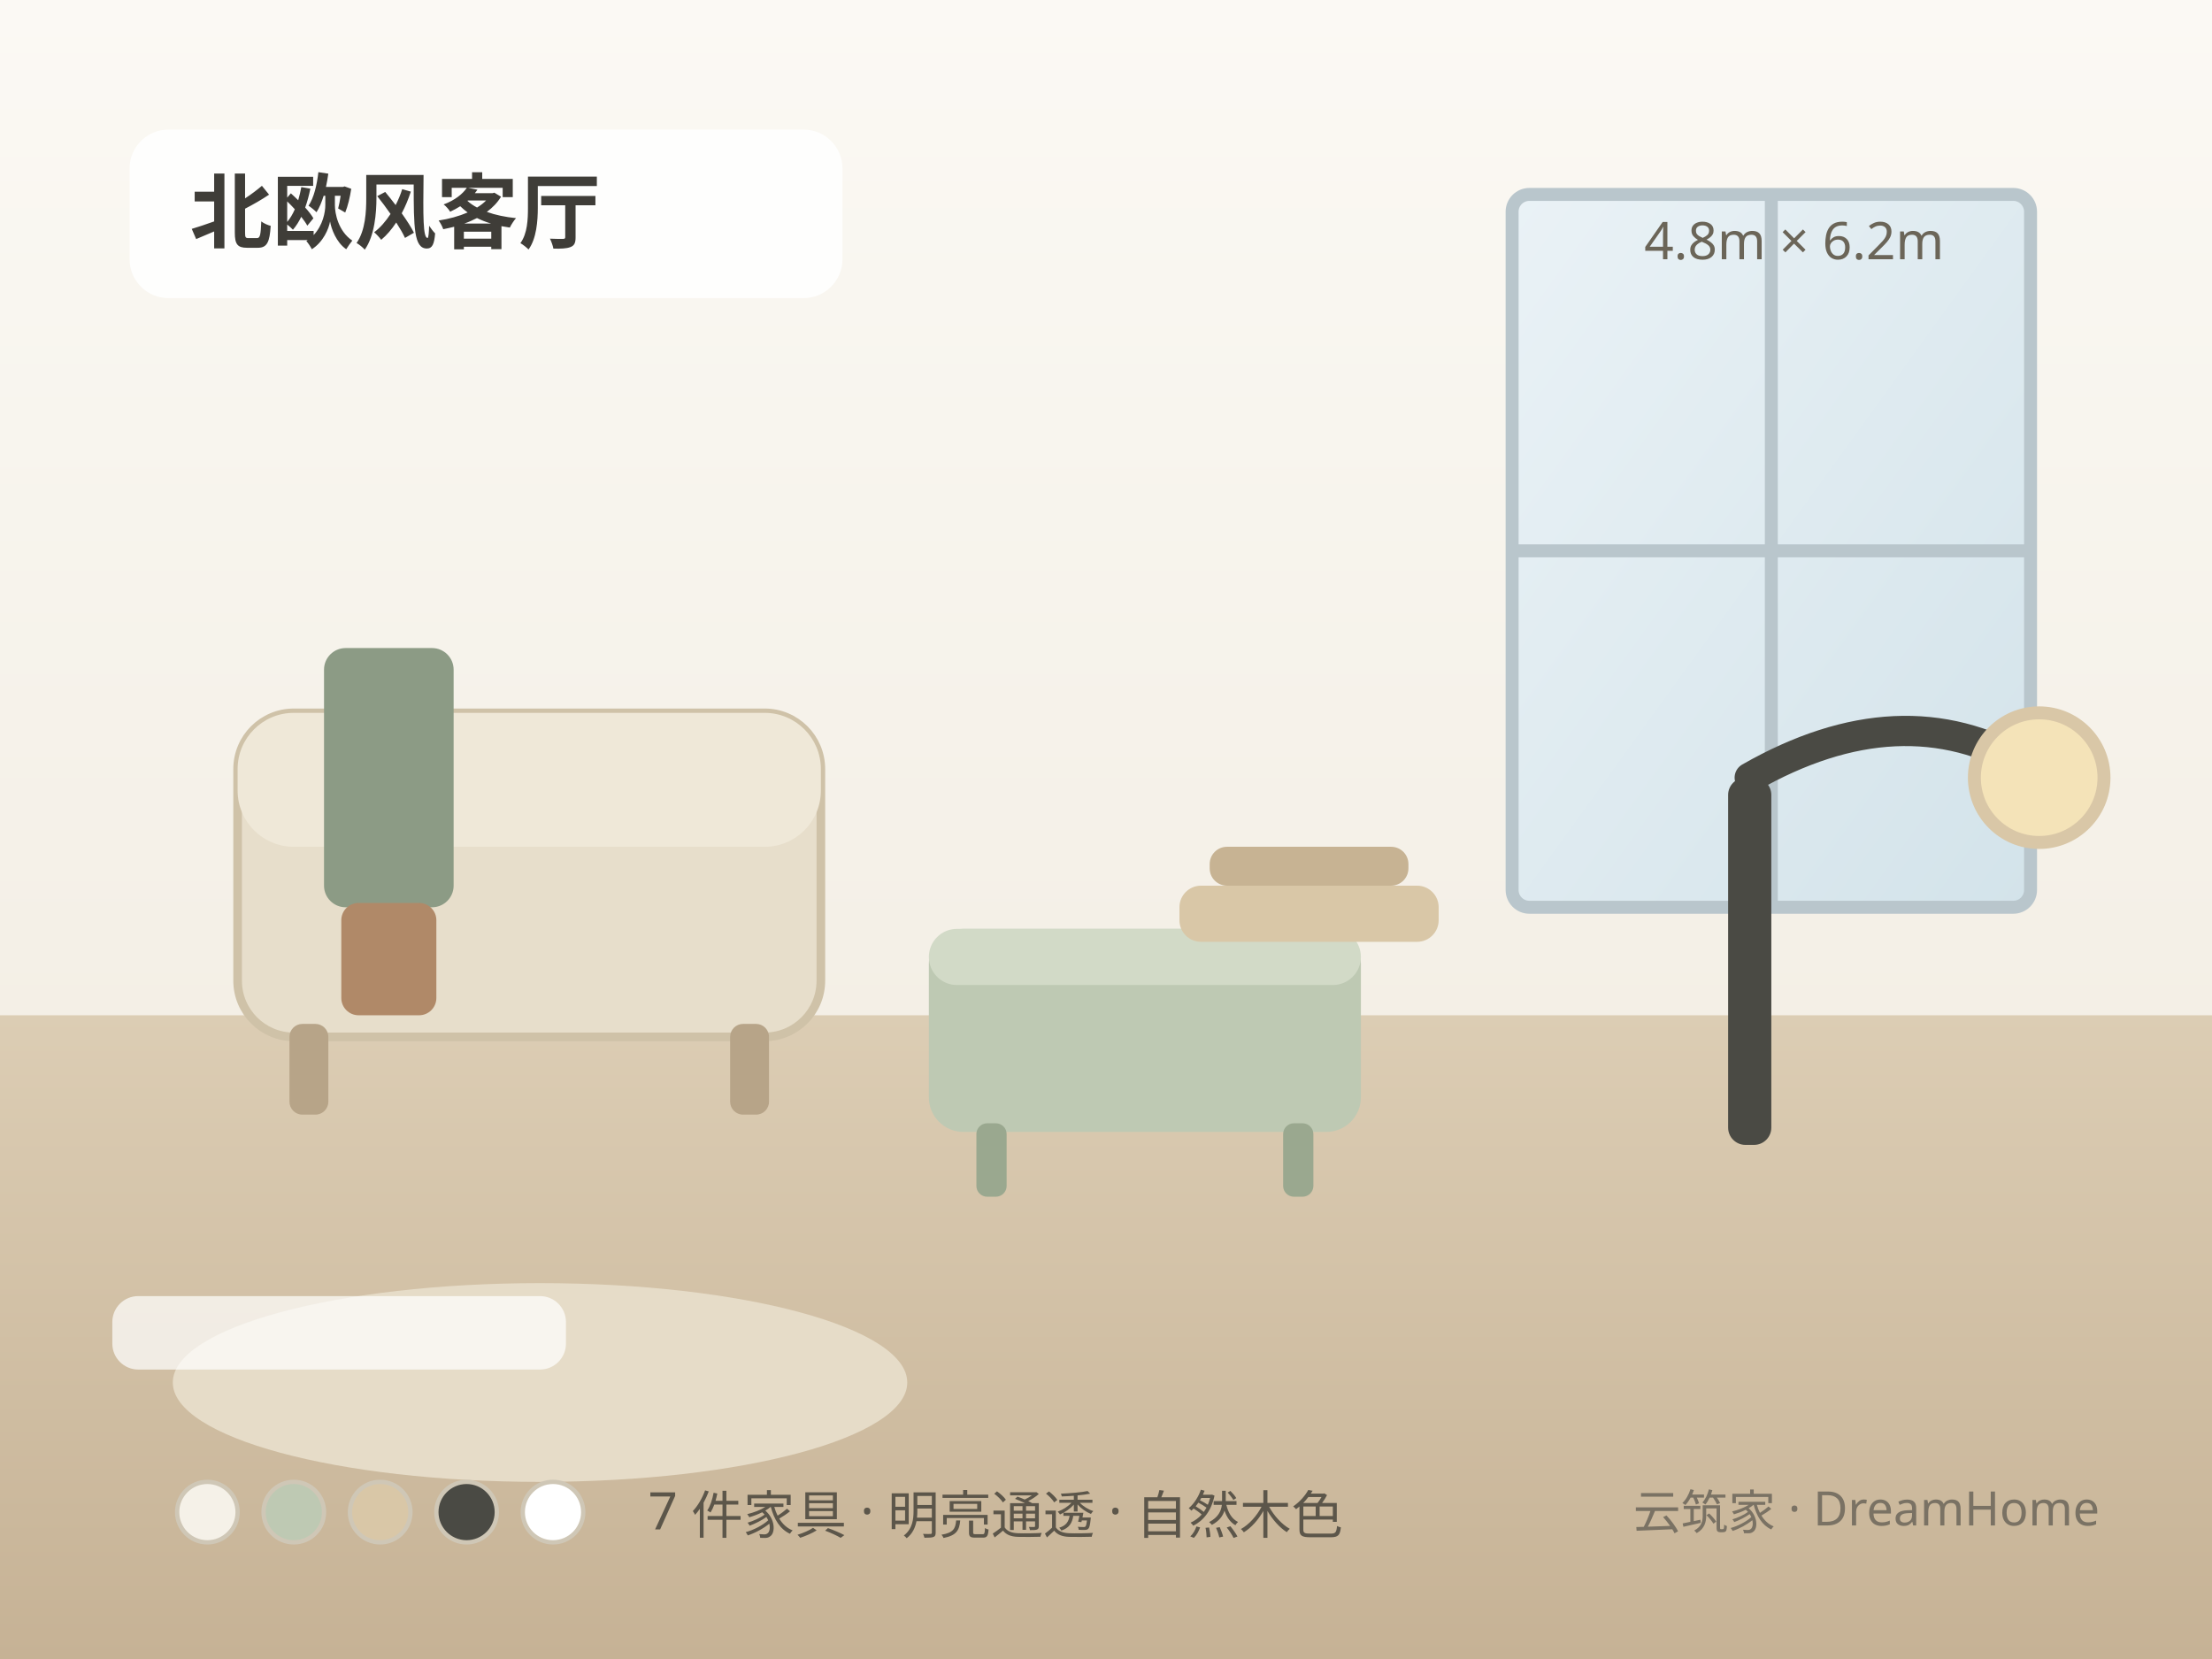
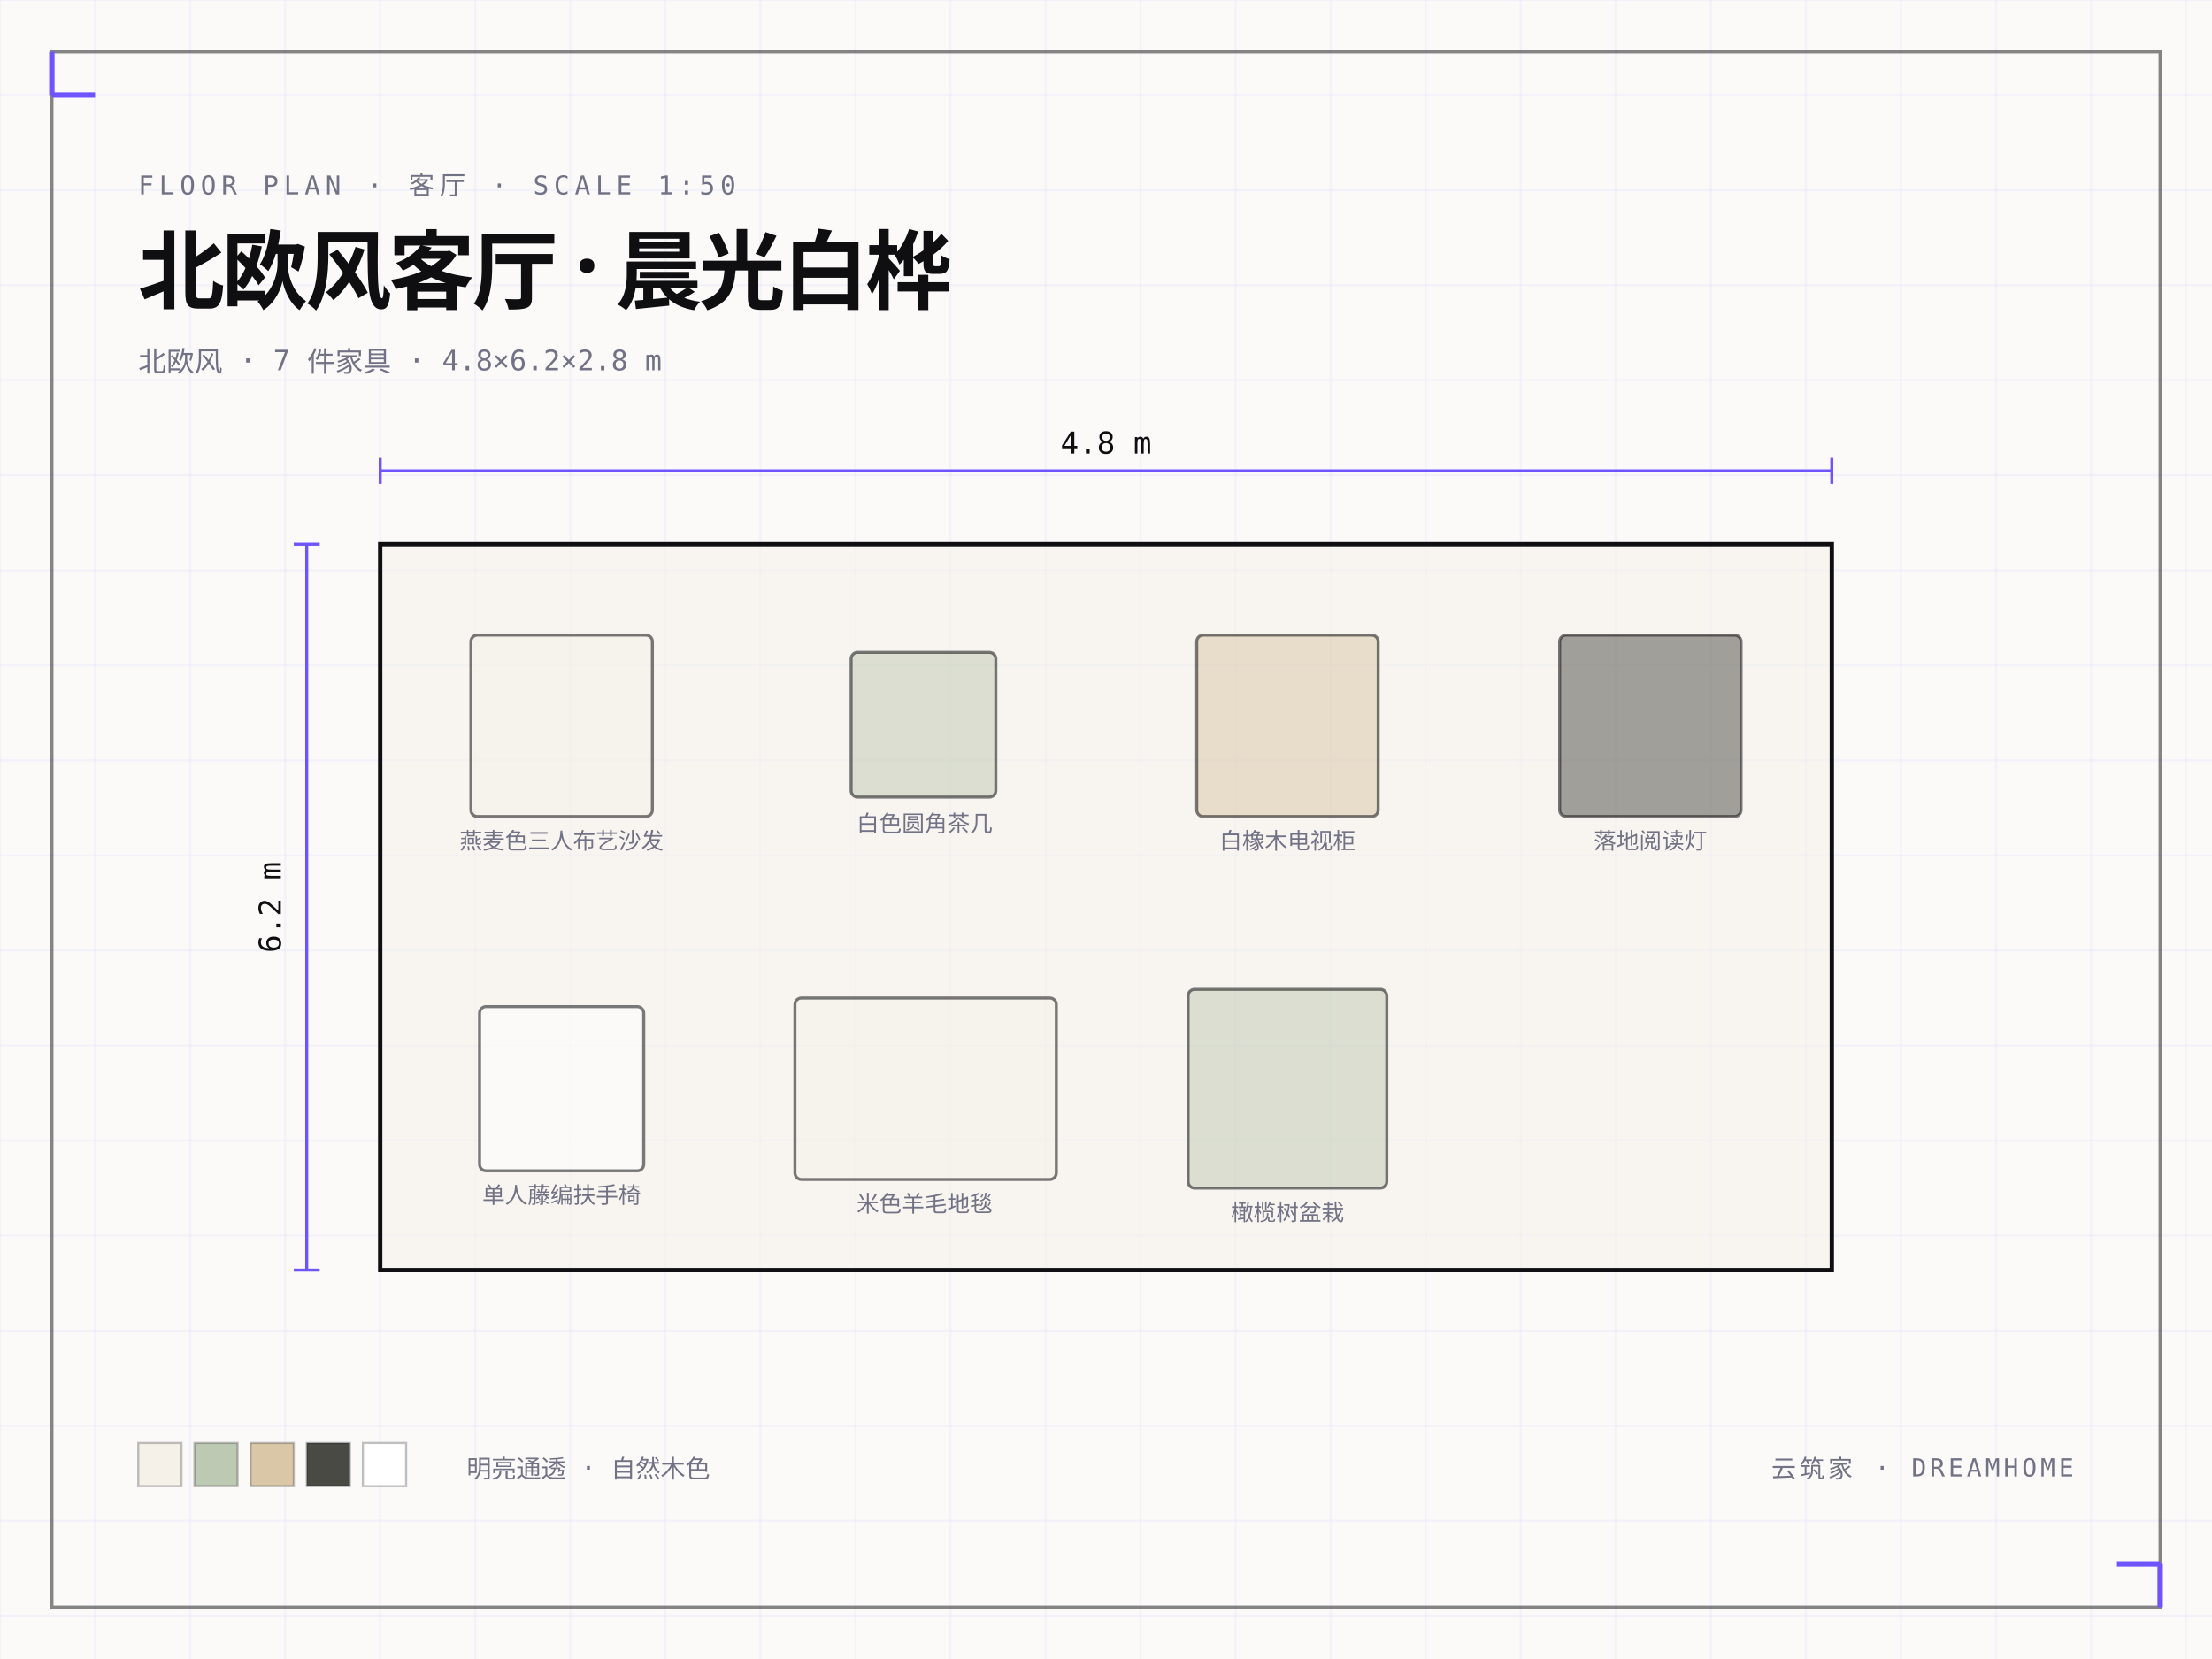
- <svg xmlns="http://www.w3.org/2000/svg" viewBox="0 0 1024 768" width="1024" height="768" role="img" aria-label="北欧风客厅预览图">
-   <defs>
-     <linearGradient id="wall" x1="0" y1="0" x2="0" y2="1">
-       <stop offset="0" stop-color="#FBF9F4" />
-       <stop offset="1" stop-color="#EFE9DD" />
-     </linearGradient>
-     <linearGradient id="floor" x1="0" y1="0" x2="0" y2="1">
-       <stop offset="0" stop-color="#DCCDB4" />
-       <stop offset="1" stop-color="#C6B295" />
-     </linearGradient>
-     <linearGradient id="window" x1="0" y1="0" x2="1" y2="1">
-       <stop offset="0" stop-color="#EAF2F6" />
-       <stop offset="1" stop-color="#D3E3EA" />
-     </linearGradient>
-   </defs>
-   <rect width="1024" height="768" fill="url(#wall)" />
-   <rect y="470" width="1024" height="298" fill="url(#floor)" />
-   <rect x="700" y="90" width="240" height="330" rx="8" fill="url(#window)" stroke="#B9C6CC" stroke-width="6" />
-   <path d="M820 90 V420 M700 255 H940" stroke="#B9C6CC" stroke-width="6" fill="none" />
-   <rect x="60" y="60" width="330" height="78" rx="18" fill="#FFFFFF" opacity="0.88" />
-   <text x="88" y="112" font-family="PingFang SC, Hiragino Sans GB, Microsoft YaHei, sans-serif" font-size="38" font-weight="700" fill="#3F3D38">北欧风客厅</text>
-   <text x="900" y="120" text-anchor="end" font-family="PingFang SC, Hiragino Sans GB, Microsoft YaHei, sans-serif" font-size="24" fill="#6B6558">4.8m × 6.2m</text>
+ <svg xmlns="http://www.w3.org/2000/svg" viewBox="0 0 1024 768" width="1024" height="768" role="img" aria-label="北欧风客厅 · 晨光白桦 平面预览图">
+   <rect width="1024" height="768" fill="#FBFAF9" />
  <g>
-     <ellipse cx="250" cy="640" rx="170" ry="46" fill="#E6DCC8" />
-     <rect x="110" y="330" width="270" height="150" rx="26" fill="#E7DECB" stroke="#CFC2A8" stroke-width="4" />
-     <rect x="110" y="330" width="270" height="62" rx="26" fill="#EFE8D8" />
-     <rect x="134" y="474" width="18" height="42" rx="6" fill="#B7A488" />
-     <rect x="338" y="474" width="18" height="42" rx="6" fill="#B7A488" />
-     <rect x="430" y="430" width="200" height="94" rx="16" fill="#BEC9B3" />
-     <rect x="430" y="430" width="200" height="26" rx="13" fill="#D2DAC7" />
-     <rect x="452" y="520" width="14" height="34" rx="5" fill="#9AA88F" />
-     <rect x="594" y="520" width="14" height="34" rx="5" fill="#9AA88F" />
-     <rect x="546" y="410" width="120" height="26" rx="10" fill="#D9C7A7" />
-     <rect x="560" y="392" width="92" height="18" rx="8" fill="#C7B393" />
-     <rect x="800" y="360" width="20" height="170" rx="8" fill="#4A4A44" />
-     <path d="M810 360 q70 -40 128 -6" stroke="#4A4A44" stroke-width="14" fill="none" stroke-linecap="round" />
-     <circle cx="944" cy="360" r="30" fill="#F4E3B8" stroke="#D9C7A7" stroke-width="6" />
-     <rect x="150" y="300" width="60" height="120" rx="10" fill="#8C9B85" />
-     <rect x="158" y="418" width="44" height="52" rx="8" fill="#B08968" />
-     <rect x="120" y="655" width="0" height="0" />
-     <rect x="52" y="600" width="210" height="34" rx="12" fill="#FFFFFF" opacity="0.7" />
+     <line x1="0" y1="0" x2="0" y2="768" stroke="#6E54FF" stroke-opacity="0.05" stroke-width="1" />
+     <line x1="44" y1="0" x2="44" y2="768" stroke="#6E54FF" stroke-opacity="0.05" stroke-width="1" />
+     <line x1="88" y1="0" x2="88" y2="768" stroke="#6E54FF" stroke-opacity="0.05" stroke-width="1" />
+     <line x1="132" y1="0" x2="132" y2="768" stroke="#6E54FF" stroke-opacity="0.05" stroke-width="1" />
+     <line x1="176" y1="0" x2="176" y2="768" stroke="#6E54FF" stroke-opacity="0.05" stroke-width="1" />
+     <line x1="220" y1="0" x2="220" y2="768" stroke="#6E54FF" stroke-opacity="0.05" stroke-width="1" />
+     <line x1="264" y1="0" x2="264" y2="768" stroke="#6E54FF" stroke-opacity="0.05" stroke-width="1" />
+     <line x1="308" y1="0" x2="308" y2="768" stroke="#6E54FF" stroke-opacity="0.05" stroke-width="1" />
+     <line x1="352" y1="0" x2="352" y2="768" stroke="#6E54FF" stroke-opacity="0.05" stroke-width="1" />
+     <line x1="396" y1="0" x2="396" y2="768" stroke="#6E54FF" stroke-opacity="0.05" stroke-width="1" />
+     <line x1="440" y1="0" x2="440" y2="768" stroke="#6E54FF" stroke-opacity="0.05" stroke-width="1" />
+     <line x1="484" y1="0" x2="484" y2="768" stroke="#6E54FF" stroke-opacity="0.05" stroke-width="1" />
+     <line x1="528" y1="0" x2="528" y2="768" stroke="#6E54FF" stroke-opacity="0.05" stroke-width="1" />
+     <line x1="572" y1="0" x2="572" y2="768" stroke="#6E54FF" stroke-opacity="0.05" stroke-width="1" />
+     <line x1="616" y1="0" x2="616" y2="768" stroke="#6E54FF" stroke-opacity="0.05" stroke-width="1" />
+     <line x1="660" y1="0" x2="660" y2="768" stroke="#6E54FF" stroke-opacity="0.05" stroke-width="1" />
+     <line x1="704" y1="0" x2="704" y2="768" stroke="#6E54FF" stroke-opacity="0.05" stroke-width="1" />
+     <line x1="748" y1="0" x2="748" y2="768" stroke="#6E54FF" stroke-opacity="0.05" stroke-width="1" />
+     <line x1="792" y1="0" x2="792" y2="768" stroke="#6E54FF" stroke-opacity="0.05" stroke-width="1" />
+     <line x1="836" y1="0" x2="836" y2="768" stroke="#6E54FF" stroke-opacity="0.05" stroke-width="1" />
+     <line x1="880" y1="0" x2="880" y2="768" stroke="#6E54FF" stroke-opacity="0.05" stroke-width="1" />
+     <line x1="924" y1="0" x2="924" y2="768" stroke="#6E54FF" stroke-opacity="0.05" stroke-width="1" />
+     <line x1="968" y1="0" x2="968" y2="768" stroke="#6E54FF" stroke-opacity="0.05" stroke-width="1" />
+     <line x1="1012" y1="0" x2="1012" y2="768" stroke="#6E54FF" stroke-opacity="0.05" stroke-width="1" />
+     <line x1="0" y1="0" x2="1024" y2="0" stroke="#6E54FF" stroke-opacity="0.05" stroke-width="1" />
+     <line x1="0" y1="44" x2="1024" y2="44" stroke="#6E54FF" stroke-opacity="0.05" stroke-width="1" />
+     <line x1="0" y1="88" x2="1024" y2="88" stroke="#6E54FF" stroke-opacity="0.05" stroke-width="1" />
+     <line x1="0" y1="132" x2="1024" y2="132" stroke="#6E54FF" stroke-opacity="0.05" stroke-width="1" />
+     <line x1="0" y1="176" x2="1024" y2="176" stroke="#6E54FF" stroke-opacity="0.05" stroke-width="1" />
+     <line x1="0" y1="220" x2="1024" y2="220" stroke="#6E54FF" stroke-opacity="0.05" stroke-width="1" />
+     <line x1="0" y1="264" x2="1024" y2="264" stroke="#6E54FF" stroke-opacity="0.05" stroke-width="1" />
+     <line x1="0" y1="308" x2="1024" y2="308" stroke="#6E54FF" stroke-opacity="0.05" stroke-width="1" />
+     <line x1="0" y1="352" x2="1024" y2="352" stroke="#6E54FF" stroke-opacity="0.05" stroke-width="1" />
+     <line x1="0" y1="396" x2="1024" y2="396" stroke="#6E54FF" stroke-opacity="0.05" stroke-width="1" />
+     <line x1="0" y1="440" x2="1024" y2="440" stroke="#6E54FF" stroke-opacity="0.05" stroke-width="1" />
+     <line x1="0" y1="484" x2="1024" y2="484" stroke="#6E54FF" stroke-opacity="0.05" stroke-width="1" />
+     <line x1="0" y1="528" x2="1024" y2="528" stroke="#6E54FF" stroke-opacity="0.05" stroke-width="1" />
+     <line x1="0" y1="572" x2="1024" y2="572" stroke="#6E54FF" stroke-opacity="0.05" stroke-width="1" />
+     <line x1="0" y1="616" x2="1024" y2="616" stroke="#6E54FF" stroke-opacity="0.05" stroke-width="1" />
+     <line x1="0" y1="660" x2="1024" y2="660" stroke="#6E54FF" stroke-opacity="0.05" stroke-width="1" />
+     <line x1="0" y1="704" x2="1024" y2="704" stroke="#6E54FF" stroke-opacity="0.05" stroke-width="1" />
+     <line x1="0" y1="748" x2="1024" y2="748" stroke="#6E54FF" stroke-opacity="0.05" stroke-width="1" />
  </g>
+   <rect x="24" y="24" width="976" height="720" fill="none" stroke="#0F0F12" stroke-opacity="0.5" stroke-width="1.5" />
+   <path d="M24 44 H44 M24 24 V44" stroke="#6E54FF" stroke-width="2.5" fill="none" />
+   <path d="M1000 724 H980 M1000 744 V724" stroke="#6E54FF" stroke-width="2.5" fill="none" />
+   <rect x="176" y="252" width="672" height="336" fill="#F5F1E8" fill-opacity="0.45" stroke="#0F0F12" stroke-width="2" />
  <g>
-     <circle cx="96" cy="700" r="14" fill="#F5F1E8" stroke="#CFC7B6" stroke-width="2" />
-     <circle cx="136" cy="700" r="14" fill="#BEC9B3" stroke="#CFC7B6" stroke-width="2" />
-     <circle cx="176" cy="700" r="14" fill="#D9C7A7" stroke="#CFC7B6" stroke-width="2" />
-     <circle cx="216" cy="700" r="14" fill="#4A4A44" stroke="#CFC7B6" stroke-width="2" />
-     <circle cx="256" cy="700" r="14" fill="#FFFFFF" stroke="#CFC7B6" stroke-width="2" />
-     <text x="300" y="708" font-family="PingFang SC, Hiragino Sans GB, Microsoft YaHei, sans-serif" font-size="24" fill="#5C564A">7 件家具 · 明亮通透 · 自然木色</text>
-     <text x="972" y="708" text-anchor="end" font-family="PingFang SC, Hiragino Sans GB, Microsoft YaHei, sans-serif" font-size="22" fill="#7A7264">云筑家 · DreamHome</text>
+     <g>
+       <rect x="218" y="294" width="84" height="84" rx="3" fill="#F5F1E8" fill-opacity="0.5" stroke="#0F0F12" stroke-opacity="0.55" stroke-width="1.4" />
+       <text x="260" y="393" text-anchor="middle" font-family="ui-monospace, SFMono-Regular, Menlo, Consolas, monospace" font-size="10.5" fill="#727285">燕麦色三人布艺沙发</text>
+     </g>
+     <g>
+       <rect x="394" y="302" width="67" height="67" rx="3" fill="#BEC9B3" fill-opacity="0.5" stroke="#0F0F12" stroke-opacity="0.55" stroke-width="1.4" />
+       <text x="428" y="385" text-anchor="middle" font-family="ui-monospace, SFMono-Regular, Menlo, Consolas, monospace" font-size="10.5" fill="#727285">白色圆角茶几</text>
+     </g>
+     <g>
+       <rect x="554" y="294" width="84" height="84" rx="3" fill="#D9C7A7" fill-opacity="0.5" stroke="#0F0F12" stroke-opacity="0.55" stroke-width="1.4" />
+       <text x="596" y="393" text-anchor="middle" font-family="ui-monospace, SFMono-Regular, Menlo, Consolas, monospace" font-size="10.5" fill="#727285">白橡木电视柜</text>
+     </g>
+     <g>
+       <rect x="722" y="294" width="84" height="84" rx="3" fill="#4A4A44" fill-opacity="0.5" stroke="#0F0F12" stroke-opacity="0.55" stroke-width="1.4" />
+       <text x="764" y="393" text-anchor="middle" font-family="ui-monospace, SFMono-Regular, Menlo, Consolas, monospace" font-size="10.5" fill="#727285">落地阅读灯</text>
+     </g>
+     <g>
+       <rect x="222" y="466" width="76" height="76" rx="3" fill="#FFFFFF" fill-opacity="0.5" stroke="#0F0F12" stroke-opacity="0.55" stroke-width="1.4" />
+       <text x="260" y="557" text-anchor="middle" font-family="ui-monospace, SFMono-Regular, Menlo, Consolas, monospace" font-size="10.5" fill="#727285">单人藤编扶手椅</text>
+     </g>
+     <g>
+       <rect x="368" y="462" width="121" height="84" rx="3" fill="#F5F1E8" fill-opacity="0.5" stroke="#0F0F12" stroke-opacity="0.55" stroke-width="1.4" />
+       <text x="428" y="561" text-anchor="middle" font-family="ui-monospace, SFMono-Regular, Menlo, Consolas, monospace" font-size="10.5" fill="#727285">米色羊毛地毯</text>
+     </g>
+     <g>
+       <rect x="550" y="458" width="92" height="92" rx="3" fill="#BEC9B3" fill-opacity="0.5" stroke="#0F0F12" stroke-opacity="0.55" stroke-width="1.4" />
+       <text x="596" y="565" text-anchor="middle" font-family="ui-monospace, SFMono-Regular, Menlo, Consolas, monospace" font-size="10.5" fill="#727285">橄榄树盆栽</text>
+     </g>
  </g>
+   <g stroke="#6E54FF" stroke-width="1.4" fill="none">
+     <path d="M176 218 H848" />
+     <path d="M176 212 V224" />
+     <path d="M848 212 V224" />
+     <path d="M142 252 V588" />
+     <path d="M136 252 H148" />
+     <path d="M136 588 H148" />
+   </g>
+   <text x="512" y="210" text-anchor="middle" font-family="ui-monospace, SFMono-Regular, Menlo, Consolas, monospace" font-size="14" fill="#0F0F12">4.8 m</text>
+   <text x="130" y="420" text-anchor="middle" font-family="ui-monospace, SFMono-Regular, Menlo, Consolas, monospace" font-size="14" fill="#0F0F12" transform="rotate(-90 130 420)">6.2 m</text>
+   <text x="64" y="90" font-family="ui-monospace, SFMono-Regular, Menlo, Consolas, monospace" font-size="12" letter-spacing="2.4" fill="#727285">FLOOR PLAN · 客厅 · SCALE 1:50</text>
+   <text x="64" y="140" font-family="Archivo, PingFang SC, Hiragino Sans GB, Microsoft YaHei, sans-serif" font-size="40" font-weight="800" letter-spacing="-1.4" fill="#0F0F12">北欧风客厅 · 晨光白桦</text>
+   <text x="64" y="172" font-family="ui-monospace, SFMono-Regular, Menlo, Consolas, monospace" font-size="13" fill="#727285">北欧风 · 7 件家具 · 4.8×6.2×2.8 m</text>
+   <rect x="64" y="668" width="20" height="20" fill="#F5F1E8" stroke="#0F0F12" stroke-opacity="0.25" />
+   <rect x="90" y="668" width="20" height="20" fill="#BEC9B3" stroke="#0F0F12" stroke-opacity="0.25" />
+   <rect x="116" y="668" width="20" height="20" fill="#D9C7A7" stroke="#0F0F12" stroke-opacity="0.25" />
+   <rect x="142" y="668" width="20" height="20" fill="#4A4A44" stroke="#0F0F12" stroke-opacity="0.25" />
+   <rect x="168" y="668" width="20" height="20" fill="#FFFFFF" stroke="#0F0F12" stroke-opacity="0.25" />
+   <text x="216" y="684" font-family="ui-monospace, SFMono-Regular, Menlo, Consolas, monospace" font-size="11.5" fill="#727285">明亮通透 · 自然木色</text>
+   <text x="960" y="684" text-anchor="end" font-family="ui-monospace, SFMono-Regular, Menlo, Consolas, monospace" font-size="11.5" letter-spacing="1.6" fill="#727285">云筑家 · DREAMHOME</text>
</svg>
